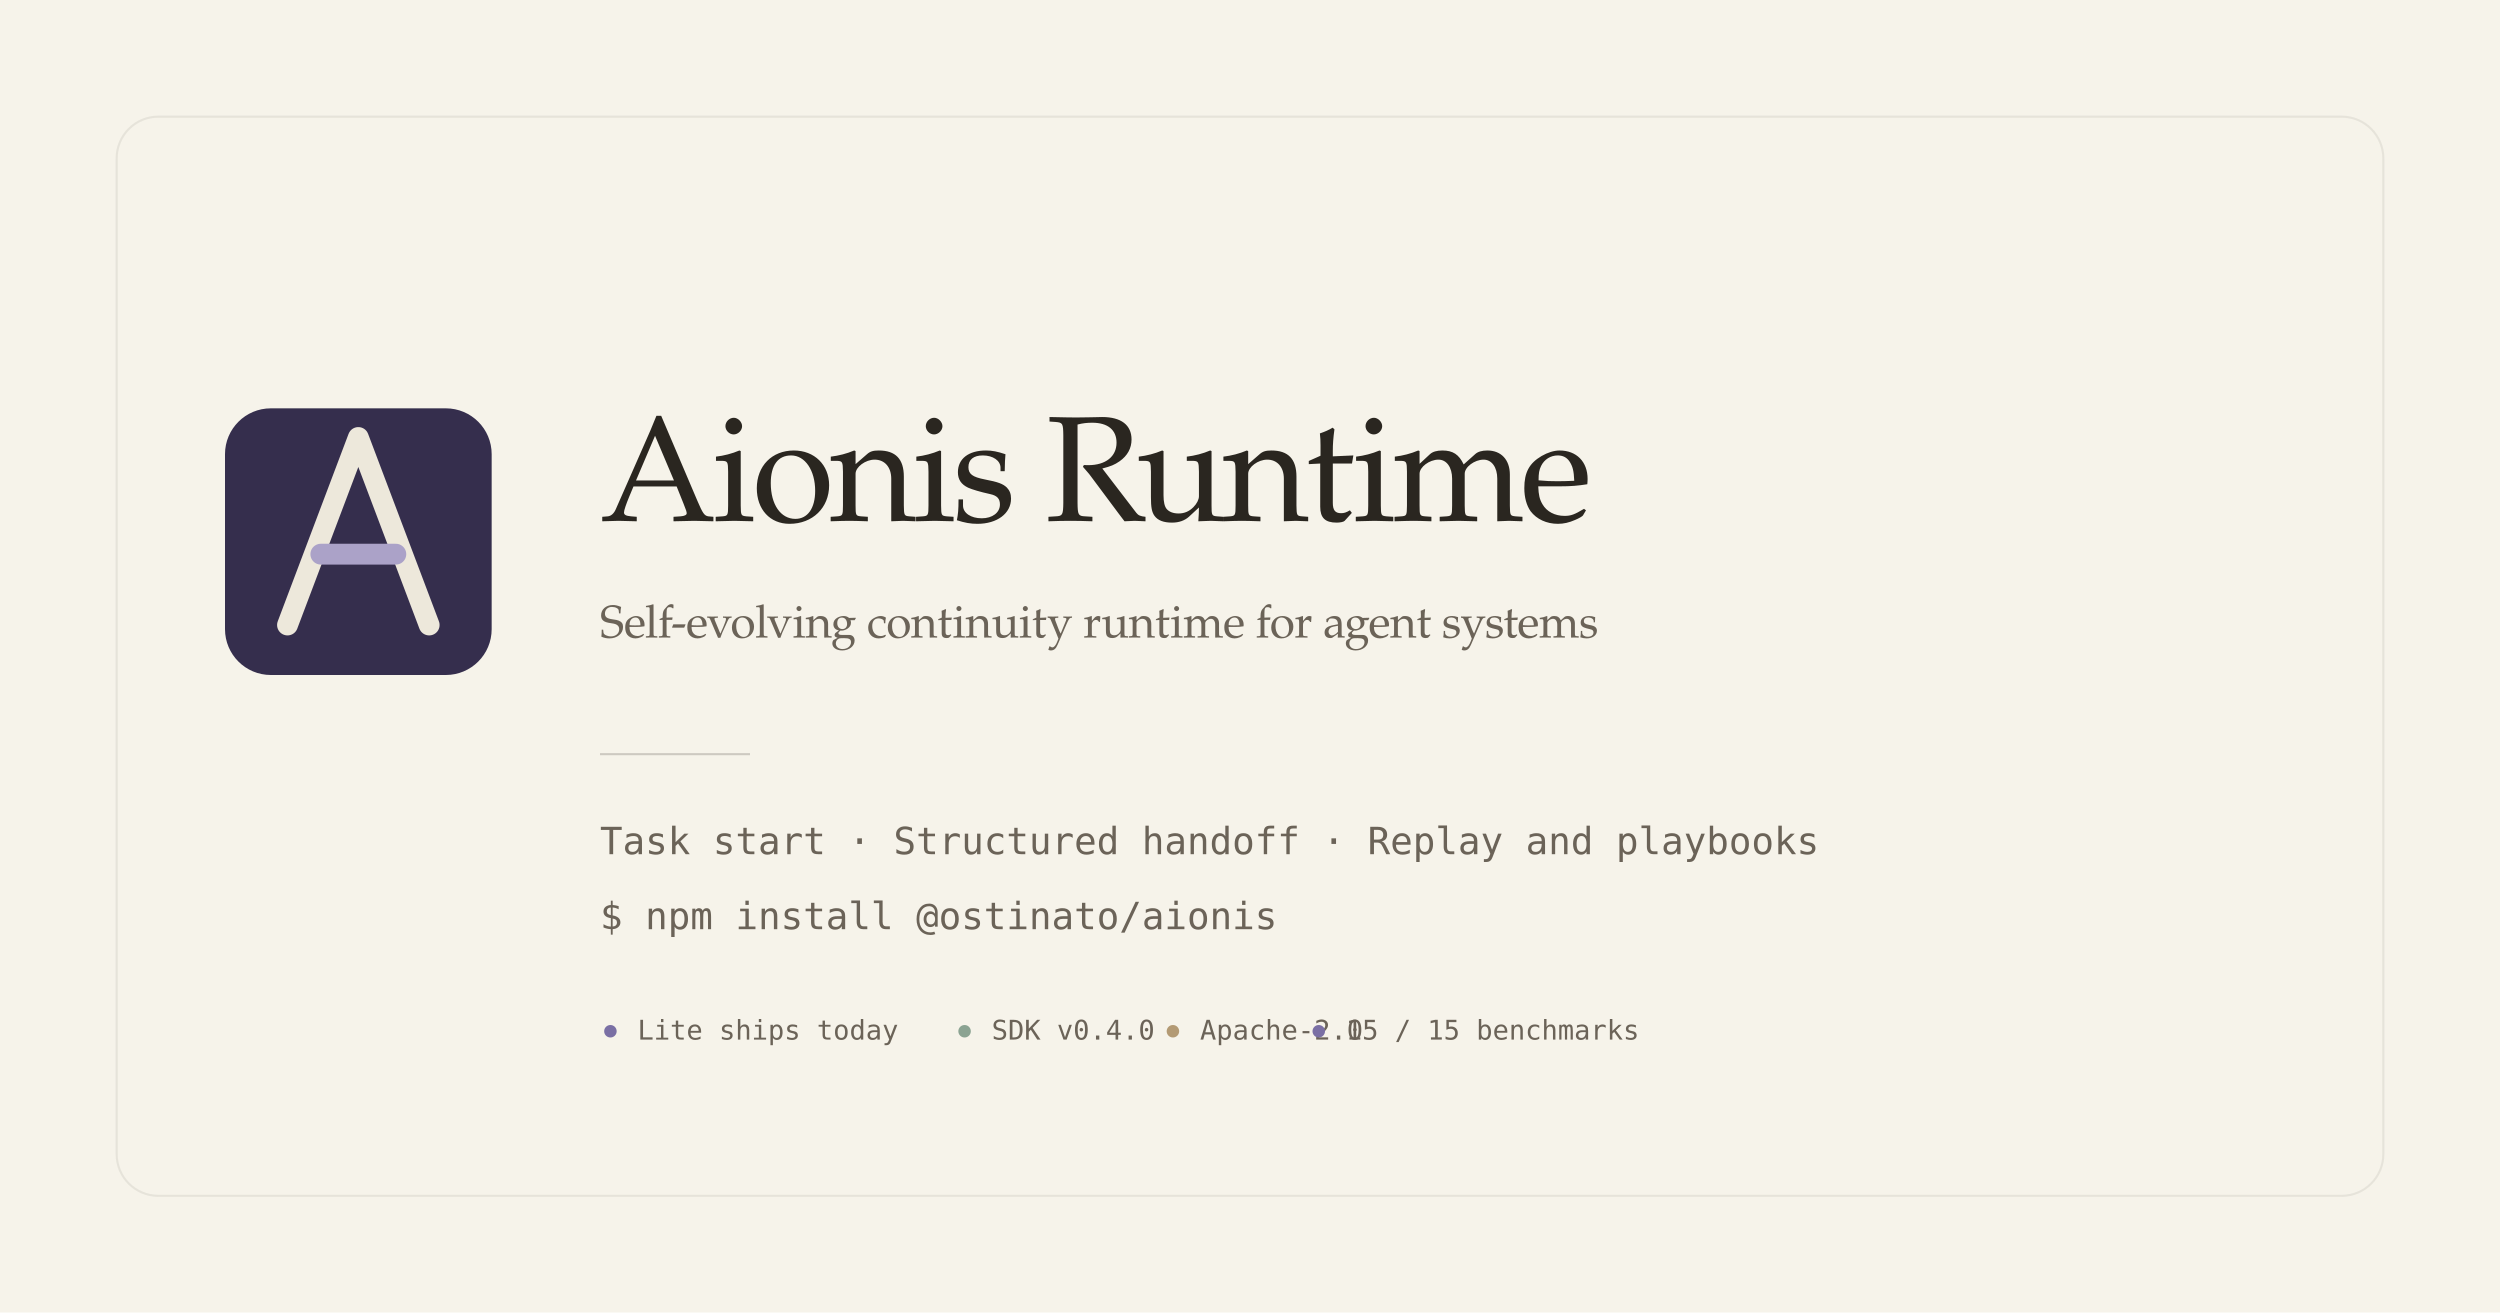
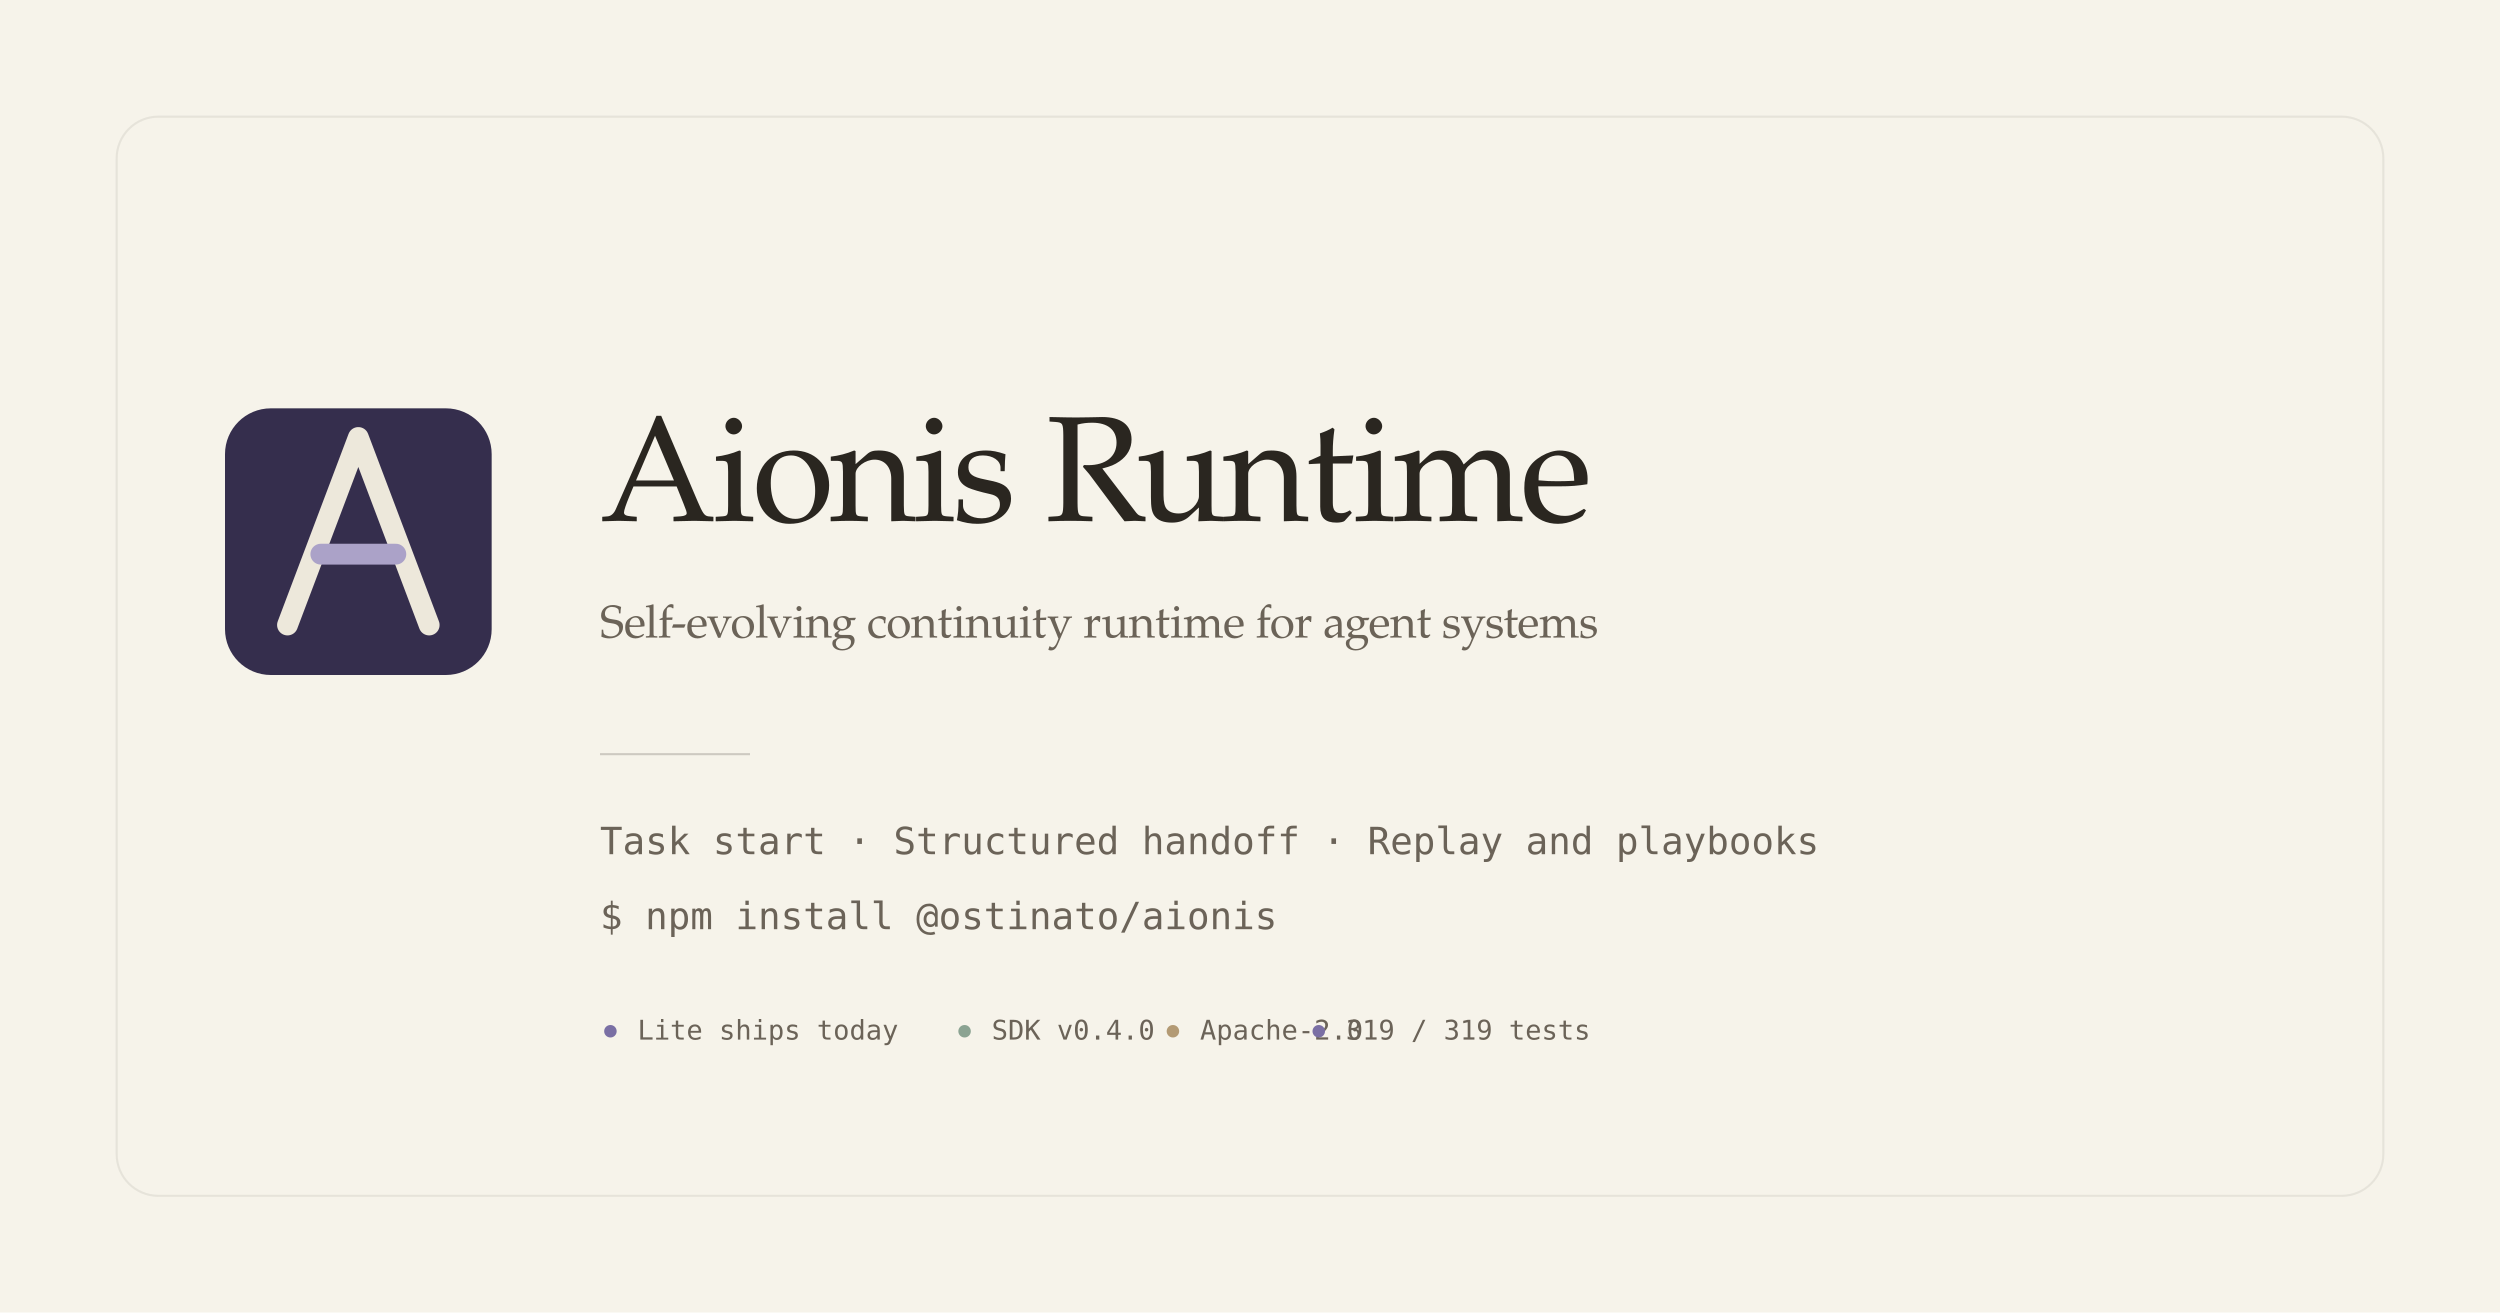
<svg xmlns="http://www.w3.org/2000/svg" viewBox="0 0 1200 630" fill="none">
  <rect width="1200" height="630" fill="#f6f3ea" />
  <rect x="56" y="56" width="1088" height="518" rx="20" fill="none" stroke="#2a2620" stroke-opacity="0.08" />
  <g transform="translate(108 196)">
    <rect width="128" height="128" rx="22" fill="#352e4d" />
    <path d="M30 104L64 14L98 104" stroke="#ede8db" stroke-width="10" stroke-linecap="round" stroke-linejoin="round" />
    <path d="M46 70H82" stroke="#aba2c8" stroke-width="10" stroke-linecap="round" />
    <circle cx="64" cy="14" r="4" fill="#ede8db" />
  </g>
  <g font-family="Newsreader, Iowan Old Style, Palatino Linotype, Georgia, serif">
    <text x="288" y="250" fill="#2a2620" font-size="72" font-weight="500" letter-spacing="-2">Aionis Runtime</text>
    <text x="288" y="306" fill="#6b6358" font-size="22" font-weight="400" letter-spacing="-0.2">Self-evolving continuity runtime for agent systems</text>
  </g>
  <line x1="288" y1="362" x2="360" y2="362" stroke="#2a2620" stroke-opacity="0.2" stroke-width="1" />
  <g font-family="JetBrains Mono, SFMono-Regular, monospace" fill="#6b6358" font-size="18">
    <text x="288" y="410">Task start · Structured handoff · Replay and playbooks</text>
    <text x="288" y="446">$ npm install @ostinato/aionis</text>
  </g>
  <g transform="translate(288 486)" font-family="JetBrains Mono, SFMono-Regular, monospace" font-size="13" fill="#6b6358">
    <g>
      <circle cx="5" cy="9" r="3" fill="#7a6fa4" />
      <text x="18" y="13">Lite ships today</text>
    </g>
    <g transform="translate(170 0)">
      <circle cx="5" cy="9" r="3" fill="#8ba392" />
      <text x="18" y="13">SDK v0.4.0</text>
    </g>
    <g transform="translate(270 0)">
      <circle cx="5" cy="9" r="3" fill="#b39a74" />
      <text x="18" y="13">Apache-2.0</text>
    </g>
    <g transform="translate(340 0)">
      <circle cx="5" cy="9" r="3" fill="#7a6fa4" />
-       <text x="18" y="13">15 / 15 benchmarks</text>
+       <text x="18" y="13">319 / 319 tests</text>
    </g>
  </g>
</svg>
